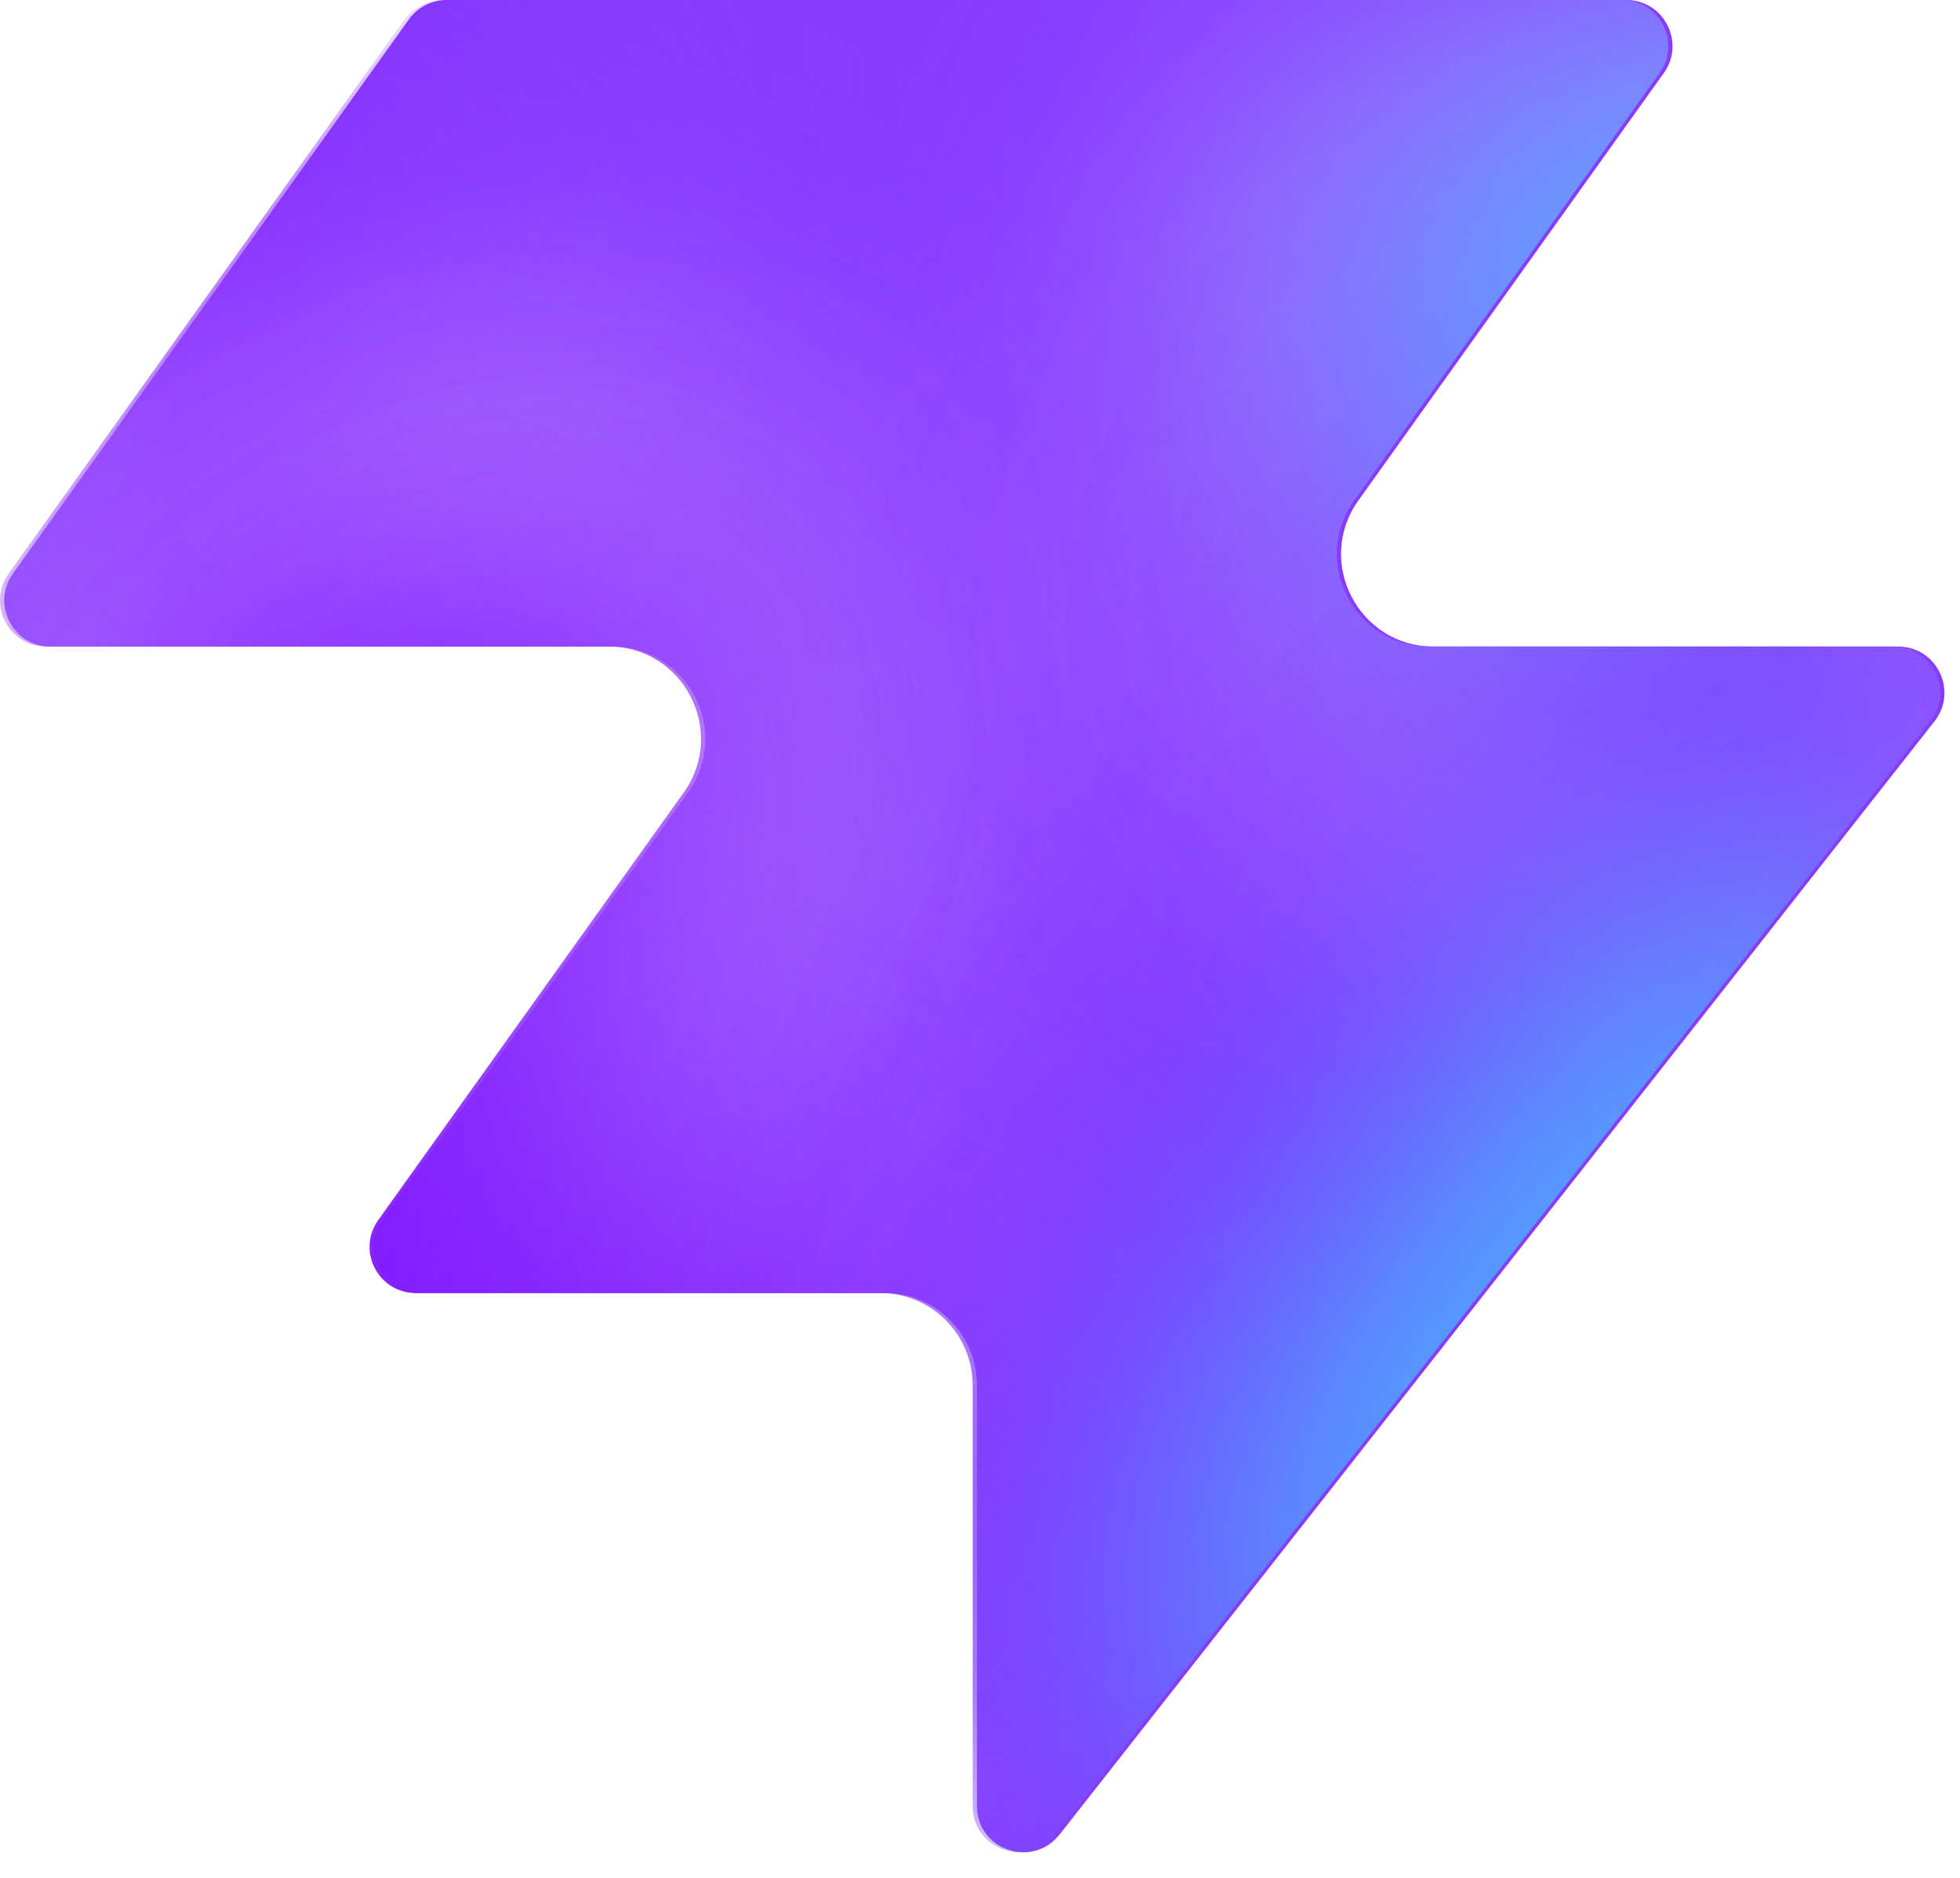
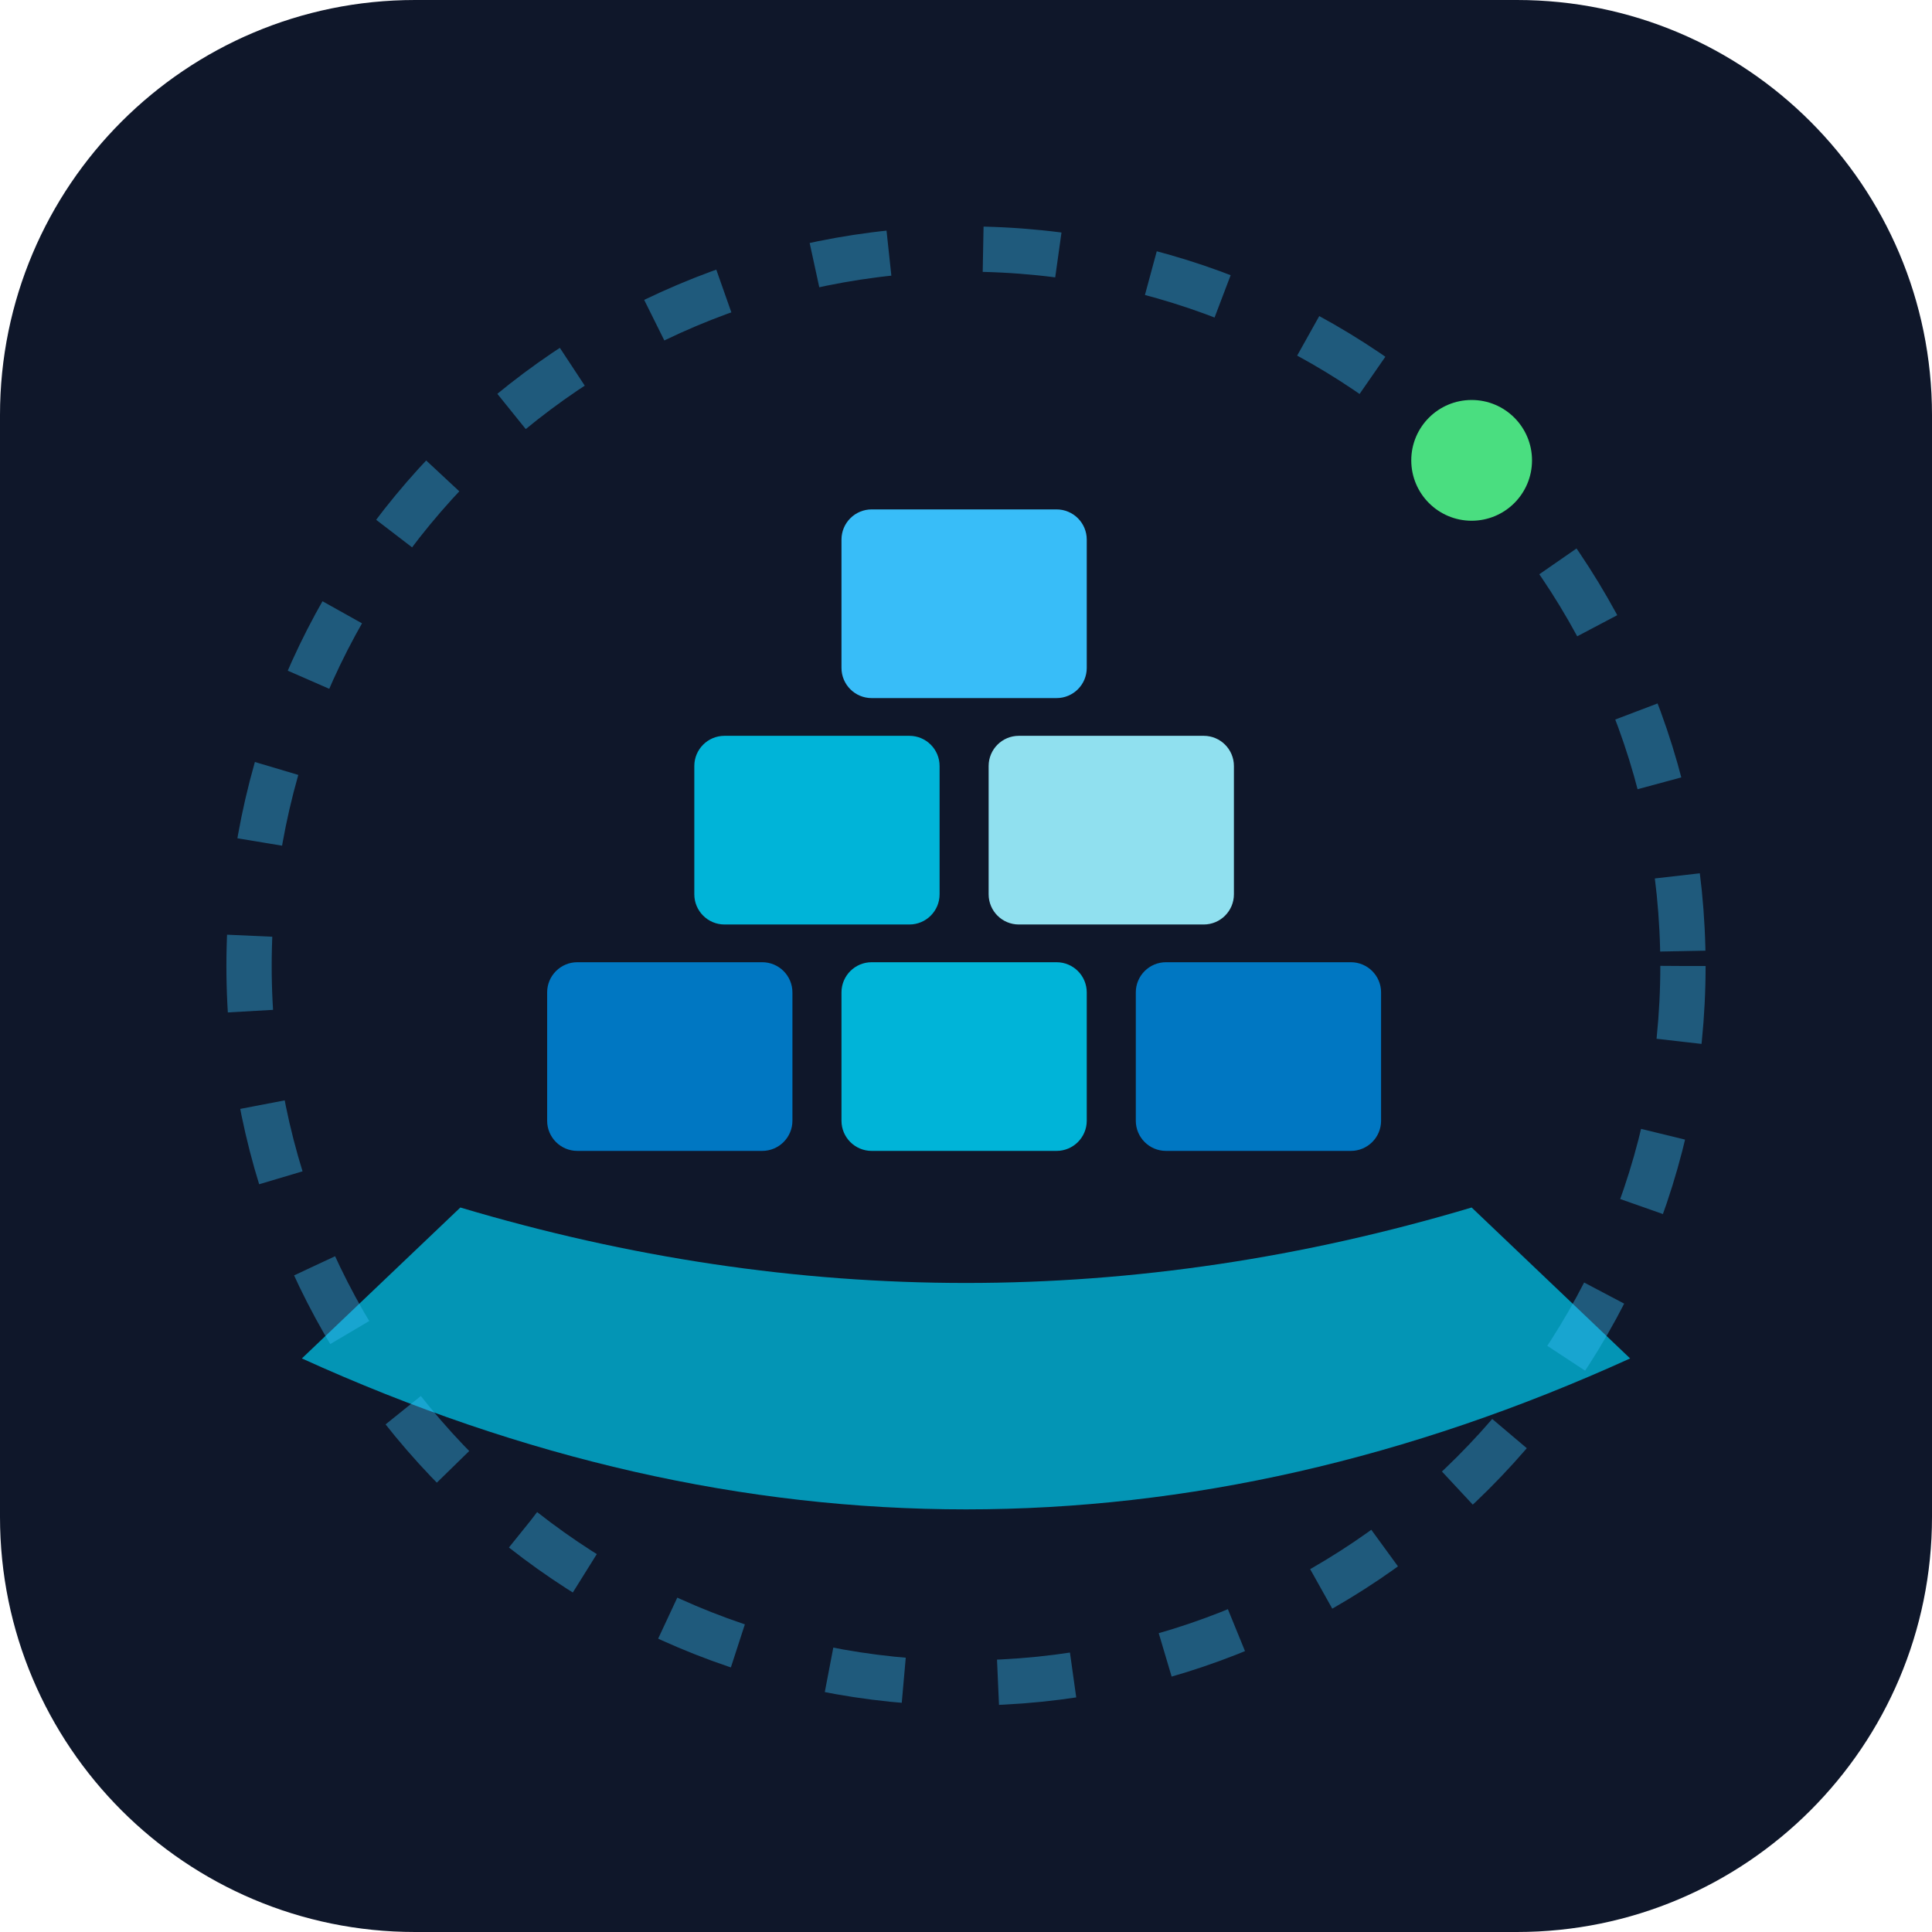
- <svg xmlns="http://www.w3.org/2000/svg" width="48" height="46" fill="none" viewBox="0 0 48 46">
-   <path fill="#863bff" d="M25.946 44.938c-.664.845-2.021.375-2.021-.698V33.937a2.26 2.26 0 0 0-2.262-2.262H10.287c-.92 0-1.456-1.04-.92-1.788l7.48-10.471c1.07-1.497 0-3.578-1.842-3.578H1.237c-.92 0-1.456-1.04-.92-1.788L10.013.474c.214-.297.556-.474.92-.474h28.894c.92 0 1.456 1.04.92 1.788l-7.48 10.471c-1.07 1.498 0 3.579 1.842 3.579h11.377c.943 0 1.473 1.088.89 1.83L25.947 44.94z" style="fill:#863bff;fill:color(display-p3 .525 .23 1);fill-opacity:1" />
-   <mask id="a" width="48" height="46" x="0" y="0" maskUnits="userSpaceOnUse" style="mask-type:alpha">
-     <path fill="#000" d="M25.842 44.938c-.664.844-2.021.375-2.021-.698V33.937a2.26 2.26 0 0 0-2.262-2.262H10.183c-.92 0-1.456-1.04-.92-1.788l7.48-10.471c1.07-1.498 0-3.579-1.842-3.579H1.133c-.92 0-1.456-1.04-.92-1.787L9.91.473c.214-.297.556-.474.92-.474h28.894c.92 0 1.456 1.04.92 1.788l-7.48 10.471c-1.07 1.498 0 3.578 1.842 3.578h11.377c.943 0 1.473 1.088.89 1.832L25.843 44.94z" style="fill:#000;fill-opacity:1" />
-   </mask>
-   <g mask="url(#a)">
-     <g filter="url(#b)">
-       <ellipse cx="5.508" cy="14.704" fill="#ede6ff" rx="5.508" ry="14.704" style="fill:#ede6ff;fill:color(display-p3 .927 .903 1);fill-opacity:1" transform="matrix(.00324 1 1 -.00324 -4.47 31.516)" />
-     </g>
-     <g filter="url(#c)">
-       <ellipse cx="10.399" cy="29.851" fill="#ede6ff" rx="10.399" ry="29.851" style="fill:#ede6ff;fill:color(display-p3 .927 .903 1);fill-opacity:1" transform="matrix(.00324 1 1 -.00324 -39.328 7.883)" />
-     </g>
-     <g filter="url(#d)">
-       <ellipse cx="5.508" cy="30.487" fill="#7e14ff" rx="5.508" ry="30.487" style="fill:#7e14ff;fill:color(display-p3 .492 .077 1);fill-opacity:1" transform="rotate(89.814 -25.913 -14.639)scale(1 -1)" />
-     </g>
-     <g filter="url(#e)">
-       <ellipse cx="5.508" cy="30.599" fill="#7e14ff" rx="5.508" ry="30.599" style="fill:#7e14ff;fill:color(display-p3 .492 .077 1);fill-opacity:1" transform="rotate(89.814 -32.644 -3.334)scale(1 -1)" />
-     </g>
-     <g filter="url(#f)">
-       <ellipse cx="5.508" cy="30.599" fill="#7e14ff" rx="5.508" ry="30.599" style="fill:#7e14ff;fill:color(display-p3 .492 .077 1);fill-opacity:1" transform="matrix(.00324 1 1 -.00324 -34.34 30.47)" />
-     </g>
-     <g filter="url(#g)">
-       <ellipse cx="14.072" cy="22.078" fill="#ede6ff" rx="14.072" ry="22.078" style="fill:#ede6ff;fill:color(display-p3 .927 .903 1);fill-opacity:1" transform="rotate(93.35 24.506 48.493)scale(-1 1)" />
-     </g>
-     <g filter="url(#h)">
-       <ellipse cx="3.47" cy="21.501" fill="#7e14ff" rx="3.47" ry="21.501" style="fill:#7e14ff;fill:color(display-p3 .492 .077 1);fill-opacity:1" transform="rotate(89.009 28.708 47.59)scale(-1 1)" />
-     </g>
-     <g filter="url(#i)">
-       <ellipse cx="3.47" cy="21.501" fill="#7e14ff" rx="3.47" ry="21.501" style="fill:#7e14ff;fill:color(display-p3 .492 .077 1);fill-opacity:1" transform="rotate(89.009 28.708 47.59)scale(-1 1)" />
-     </g>
-     <g filter="url(#j)">
-       <ellipse cx=".387" cy="8.972" fill="#7e14ff" rx="4.407" ry="29.108" style="fill:#7e14ff;fill:color(display-p3 .492 .077 1);fill-opacity:1" transform="rotate(39.51 .387 8.972)" />
-     </g>
-     <g filter="url(#k)">
-       <ellipse cx="47.523" cy="-6.092" fill="#7e14ff" rx="4.407" ry="29.108" style="fill:#7e14ff;fill:color(display-p3 .492 .077 1);fill-opacity:1" transform="rotate(37.892 47.523 -6.092)" />
-     </g>
-     <g filter="url(#l)">
-       <ellipse cx="41.412" cy="6.333" fill="#47bfff" rx="5.971" ry="9.665" style="fill:#47bfff;fill:color(display-p3 .28 .748 1);fill-opacity:1" transform="rotate(37.892 41.412 6.333)" />
-     </g>
-     <g filter="url(#m)">
-       <ellipse cx="-1.879" cy="38.332" fill="#7e14ff" rx="4.407" ry="29.108" style="fill:#7e14ff;fill:color(display-p3 .492 .077 1);fill-opacity:1" transform="rotate(37.892 -1.88 38.332)" />
-     </g>
-     <g filter="url(#n)">
-       <ellipse cx="-1.879" cy="38.332" fill="#7e14ff" rx="4.407" ry="29.108" style="fill:#7e14ff;fill:color(display-p3 .492 .077 1);fill-opacity:1" transform="rotate(37.892 -1.88 38.332)" />
-     </g>
-     <g filter="url(#o)">
-       <ellipse cx="35.651" cy="29.907" fill="#7e14ff" rx="4.407" ry="29.108" style="fill:#7e14ff;fill:color(display-p3 .492 .077 1);fill-opacity:1" transform="rotate(37.892 35.651 29.907)" />
-     </g>
-     <g filter="url(#p)">
-       <ellipse cx="38.418" cy="32.4" fill="#47bfff" rx="5.971" ry="15.297" style="fill:#47bfff;fill:color(display-p3 .28 .748 1);fill-opacity:1" transform="rotate(37.892 38.418 32.4)" />
-     </g>
-   </g>
-   <defs>
-     <filter id="b" width="60.045" height="41.654" x="-19.77" y="16.149" color-interpolation-filters="sRGB" filterUnits="userSpaceOnUse">
-       <feFlood flood-opacity="0" result="BackgroundImageFix" />
-       <feBlend in="SourceGraphic" in2="BackgroundImageFix" result="shape" />
-       <feGaussianBlur result="effect1_foregroundBlur_2002_17158" stdDeviation="7.659" />
-     </filter>
-     <filter id="c" width="90.34" height="51.437" x="-54.613" y="-7.533" color-interpolation-filters="sRGB" filterUnits="userSpaceOnUse">
-       <feFlood flood-opacity="0" result="BackgroundImageFix" />
-       <feBlend in="SourceGraphic" in2="BackgroundImageFix" result="shape" />
-       <feGaussianBlur result="effect1_foregroundBlur_2002_17158" stdDeviation="7.659" />
-     </filter>
-     <filter id="d" width="79.355" height="29.4" x="-49.64" y="2.03" color-interpolation-filters="sRGB" filterUnits="userSpaceOnUse">
-       <feFlood flood-opacity="0" result="BackgroundImageFix" />
-       <feBlend in="SourceGraphic" in2="BackgroundImageFix" result="shape" />
-       <feGaussianBlur result="effect1_foregroundBlur_2002_17158" stdDeviation="4.596" />
-     </filter>
-     <filter id="e" width="79.579" height="29.4" x="-45.045" y="20.029" color-interpolation-filters="sRGB" filterUnits="userSpaceOnUse">
-       <feFlood flood-opacity="0" result="BackgroundImageFix" />
-       <feBlend in="SourceGraphic" in2="BackgroundImageFix" result="shape" />
-       <feGaussianBlur result="effect1_foregroundBlur_2002_17158" stdDeviation="4.596" />
-     </filter>
-     <filter id="f" width="79.579" height="29.4" x="-43.513" y="21.178" color-interpolation-filters="sRGB" filterUnits="userSpaceOnUse">
-       <feFlood flood-opacity="0" result="BackgroundImageFix" />
-       <feBlend in="SourceGraphic" in2="BackgroundImageFix" result="shape" />
-       <feGaussianBlur result="effect1_foregroundBlur_2002_17158" stdDeviation="4.596" />
-     </filter>
-     <filter id="g" width="74.749" height="58.852" x="15.756" y="-17.901" color-interpolation-filters="sRGB" filterUnits="userSpaceOnUse">
-       <feFlood flood-opacity="0" result="BackgroundImageFix" />
-       <feBlend in="SourceGraphic" in2="BackgroundImageFix" result="shape" />
-       <feGaussianBlur result="effect1_foregroundBlur_2002_17158" stdDeviation="7.659" />
-     </filter>
-     <filter id="h" width="61.377" height="25.362" x="23.548" y="2.284" color-interpolation-filters="sRGB" filterUnits="userSpaceOnUse">
-       <feFlood flood-opacity="0" result="BackgroundImageFix" />
-       <feBlend in="SourceGraphic" in2="BackgroundImageFix" result="shape" />
-       <feGaussianBlur result="effect1_foregroundBlur_2002_17158" stdDeviation="4.596" />
-     </filter>
-     <filter id="i" width="61.377" height="25.362" x="23.548" y="2.284" color-interpolation-filters="sRGB" filterUnits="userSpaceOnUse">
-       <feFlood flood-opacity="0" result="BackgroundImageFix" />
-       <feBlend in="SourceGraphic" in2="BackgroundImageFix" result="shape" />
-       <feGaussianBlur result="effect1_foregroundBlur_2002_17158" stdDeviation="4.596" />
-     </filter>
-     <filter id="j" width="56.045" height="63.649" x="-27.636" y="-22.853" color-interpolation-filters="sRGB" filterUnits="userSpaceOnUse">
-       <feFlood flood-opacity="0" result="BackgroundImageFix" />
-       <feBlend in="SourceGraphic" in2="BackgroundImageFix" result="shape" />
-       <feGaussianBlur result="effect1_foregroundBlur_2002_17158" stdDeviation="4.596" />
-     </filter>
-     <filter id="k" width="54.814" height="64.646" x="20.116" y="-38.415" color-interpolation-filters="sRGB" filterUnits="userSpaceOnUse">
-       <feFlood flood-opacity="0" result="BackgroundImageFix" />
-       <feBlend in="SourceGraphic" in2="BackgroundImageFix" result="shape" />
-       <feGaussianBlur result="effect1_foregroundBlur_2002_17158" stdDeviation="4.596" />
-     </filter>
-     <filter id="l" width="33.541" height="35.313" x="24.641" y="-11.323" color-interpolation-filters="sRGB" filterUnits="userSpaceOnUse">
-       <feFlood flood-opacity="0" result="BackgroundImageFix" />
-       <feBlend in="SourceGraphic" in2="BackgroundImageFix" result="shape" />
-       <feGaussianBlur result="effect1_foregroundBlur_2002_17158" stdDeviation="4.596" />
-     </filter>
-     <filter id="m" width="54.814" height="64.646" x="-29.286" y="6.009" color-interpolation-filters="sRGB" filterUnits="userSpaceOnUse">
-       <feFlood flood-opacity="0" result="BackgroundImageFix" />
-       <feBlend in="SourceGraphic" in2="BackgroundImageFix" result="shape" />
-       <feGaussianBlur result="effect1_foregroundBlur_2002_17158" stdDeviation="4.596" />
-     </filter>
-     <filter id="n" width="54.814" height="64.646" x="-29.286" y="6.009" color-interpolation-filters="sRGB" filterUnits="userSpaceOnUse">
-       <feFlood flood-opacity="0" result="BackgroundImageFix" />
-       <feBlend in="SourceGraphic" in2="BackgroundImageFix" result="shape" />
-       <feGaussianBlur result="effect1_foregroundBlur_2002_17158" stdDeviation="4.596" />
-     </filter>
-     <filter id="o" width="54.814" height="64.646" x="8.244" y="-2.416" color-interpolation-filters="sRGB" filterUnits="userSpaceOnUse">
-       <feFlood flood-opacity="0" result="BackgroundImageFix" />
-       <feBlend in="SourceGraphic" in2="BackgroundImageFix" result="shape" />
-       <feGaussianBlur result="effect1_foregroundBlur_2002_17158" stdDeviation="4.596" />
-     </filter>
-     <filter id="p" width="39.409" height="43.623" x="18.713" y="10.588" color-interpolation-filters="sRGB" filterUnits="userSpaceOnUse">
-       <feFlood flood-opacity="0" result="BackgroundImageFix" />
-       <feBlend in="SourceGraphic" in2="BackgroundImageFix" result="shape" />
-       <feGaussianBlur result="effect1_foregroundBlur_2002_17158" stdDeviation="4.596" />
-     </filter>
-   </defs>
+ <svg xmlns="http://www.w3.org/2000/svg" viewBox="0 0 512 512" width="100%" height="100%">
+   <rect width="512" height="512" rx="110" fill="#0f172a" />
+   <path d="M 80,360 Q 256,440 432,360 L 390,320 Q 256,360 122,320 Z" fill="#00b4d8" opacity="0.8" />
+   <rect x="145" y="255" width="65" height="50" rx="8" fill="#0077c2" />
+   <rect x="223" y="255" width="65" height="50" rx="8" fill="#00b4d8" />
+   <rect x="301" y="255" width="65" height="50" rx="8" fill="#0077c2" />
+   <rect x="184" y="195" width="65" height="50" rx="8" fill="#00b4d8" />
+   <rect x="262" y="195" width="65" height="50" rx="8" fill="#90e0ef" />
+   <rect x="223" y="135" width="65" height="50" rx="8" fill="#38bdf8" />
+   <circle cx="256" cy="256" r="190" fill="none" stroke="#38bdf8" stroke-width="12" stroke-dasharray="20 25" opacity="0.4" />
+   <circle cx="390" cy="122" r="16" fill="#4ade80" />
</svg>
